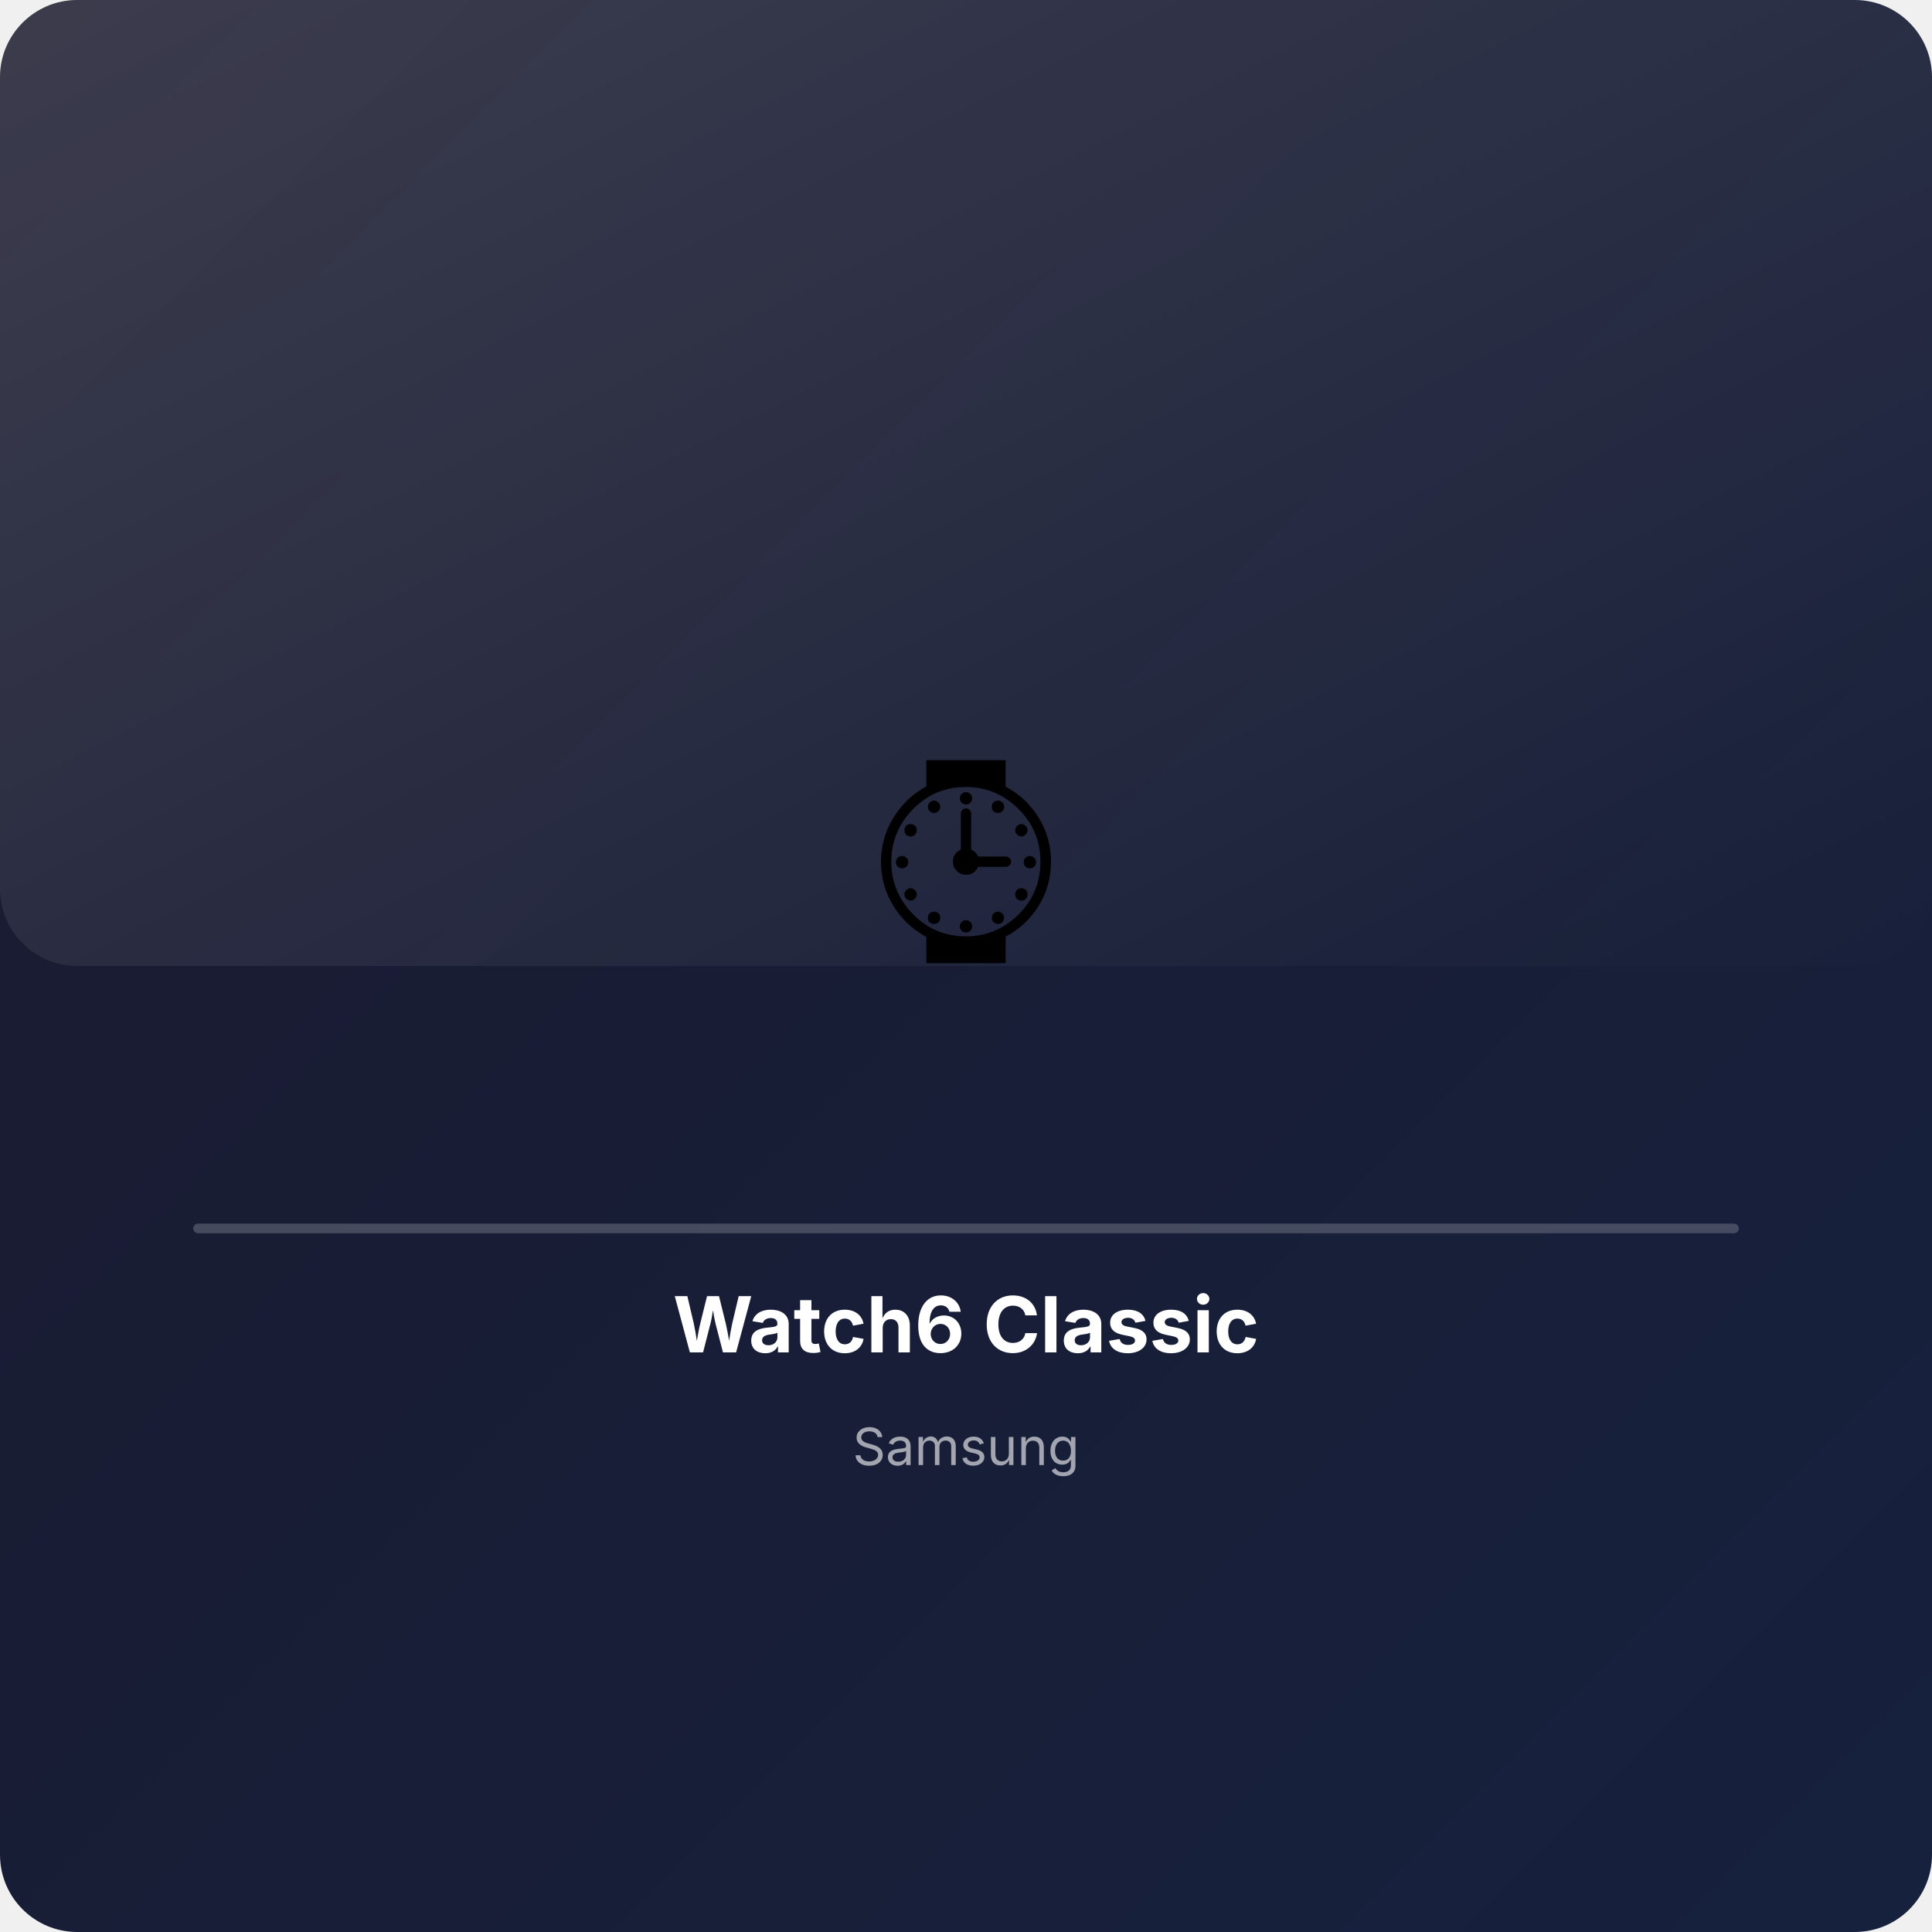
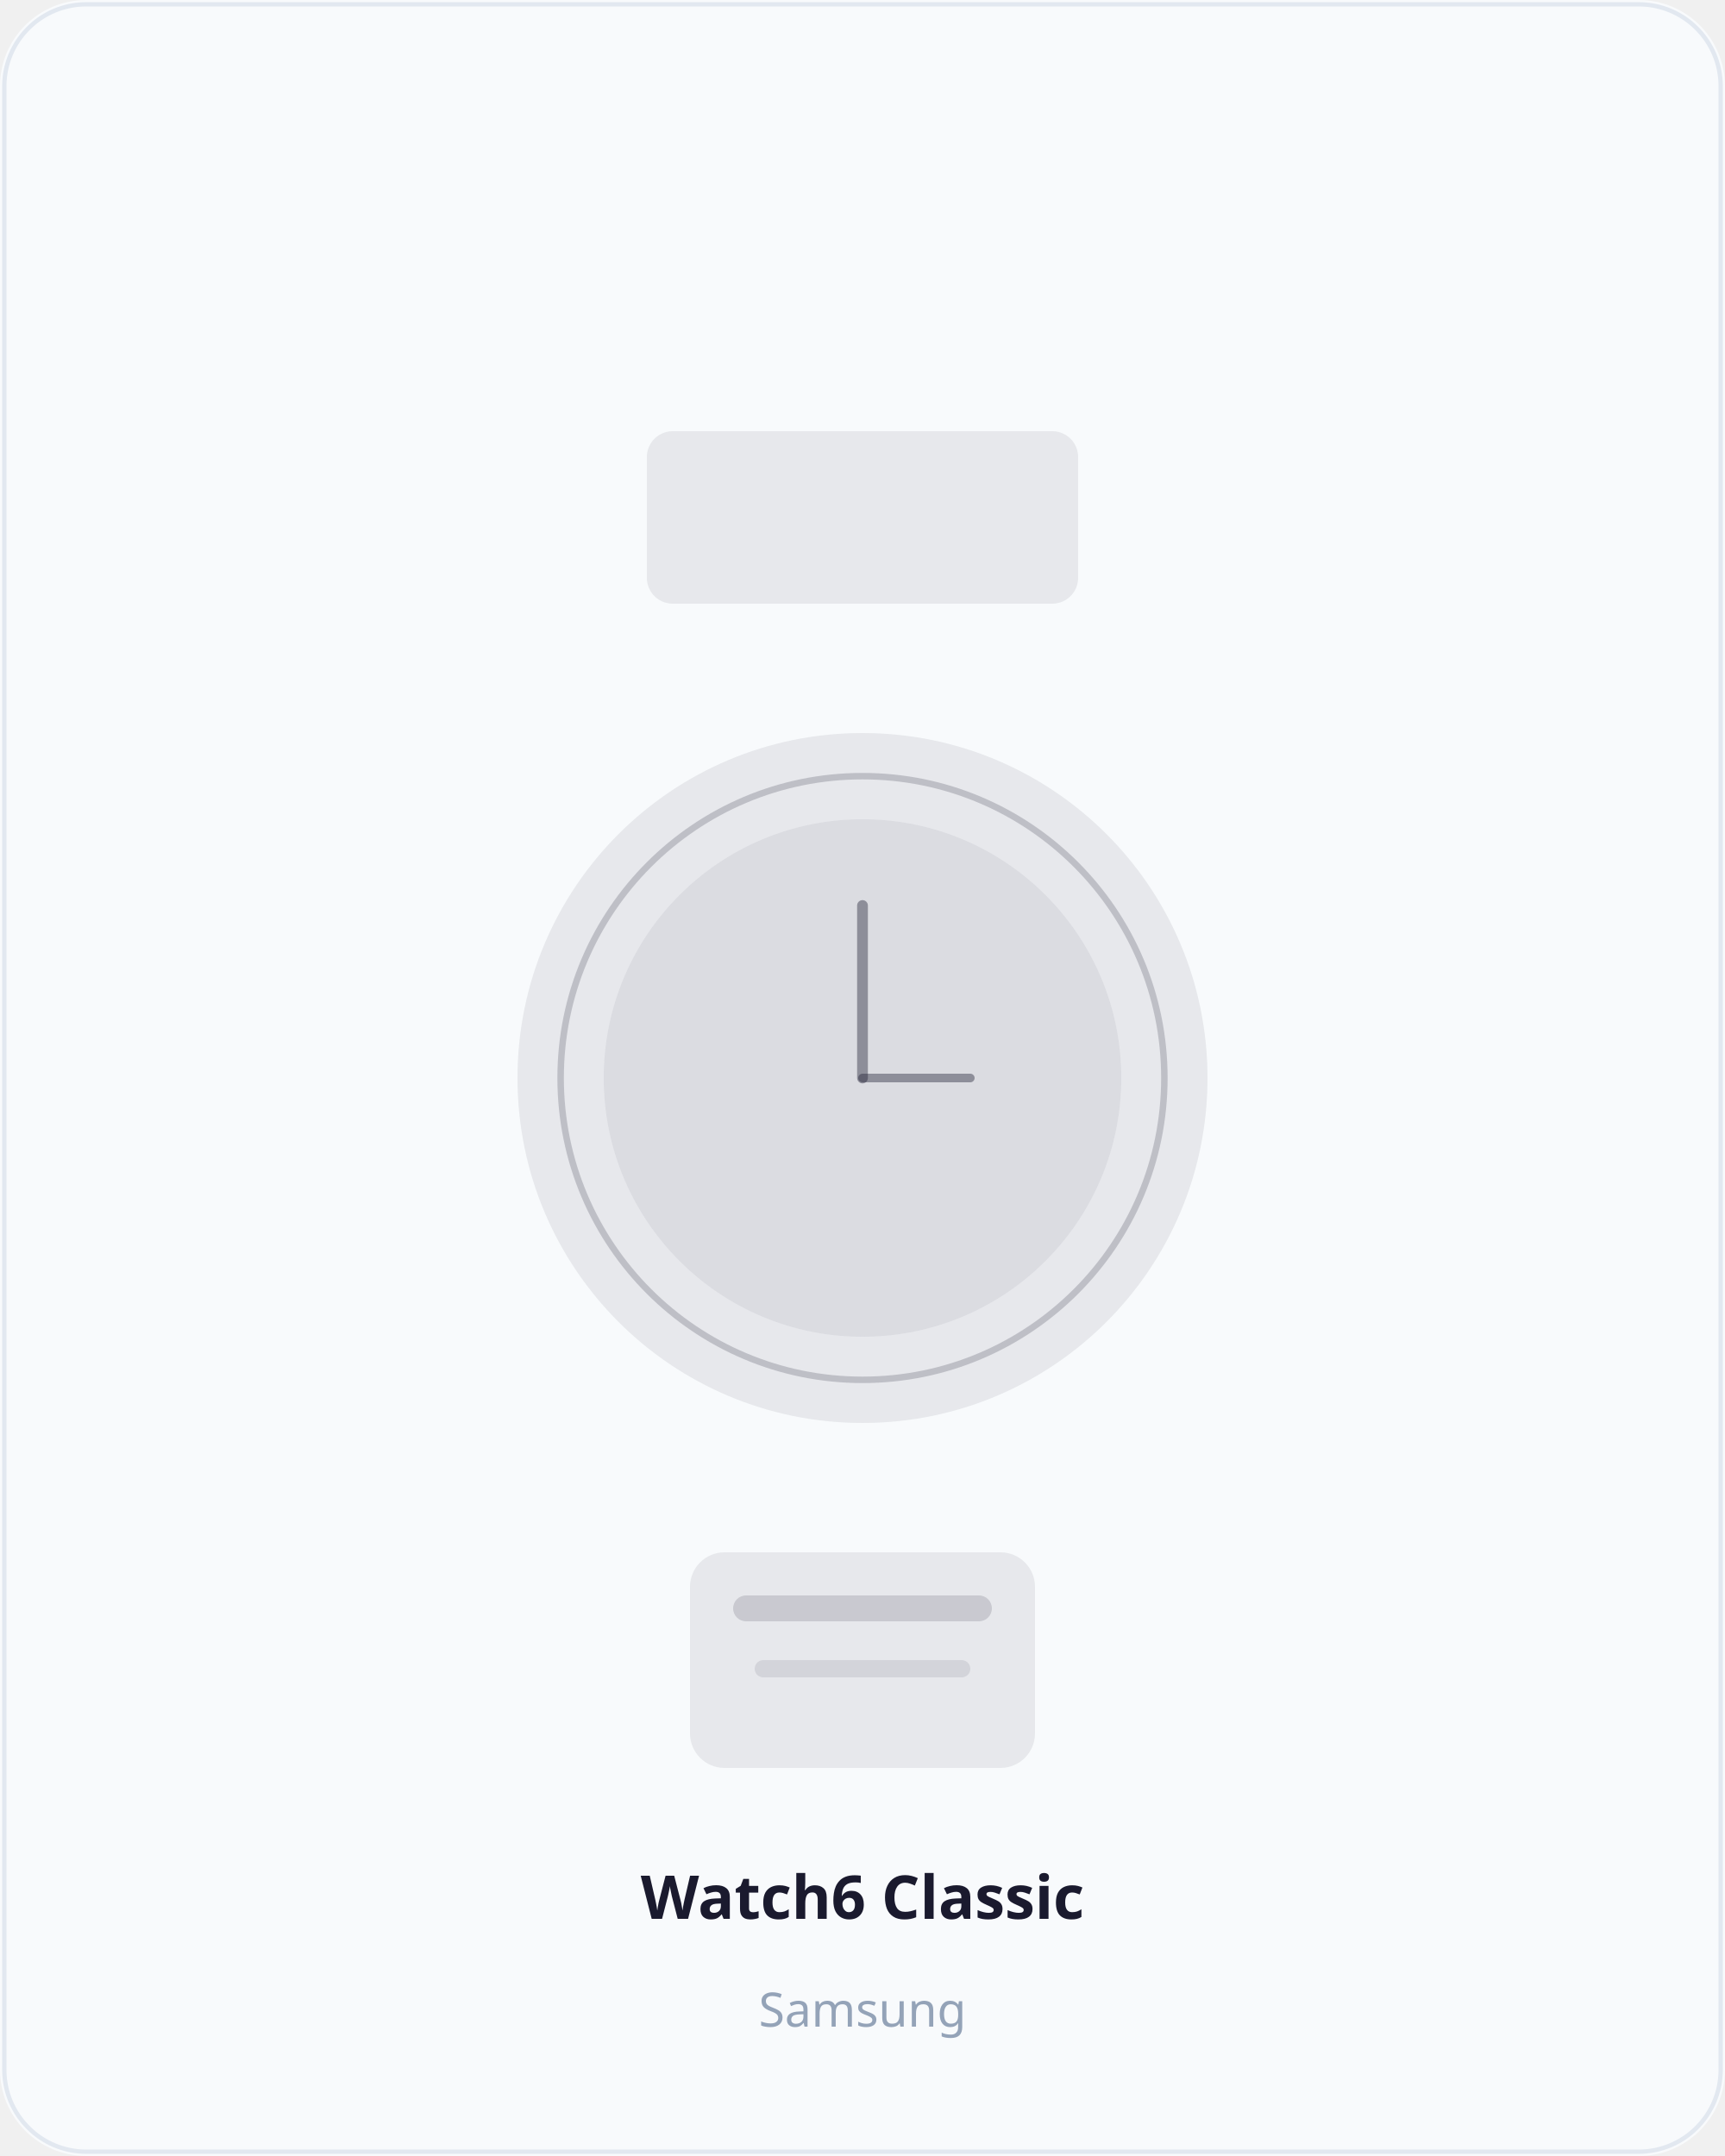
- <svg xmlns="http://www.w3.org/2000/svg" viewBox="0 0 600 600" width="600" height="600">
-   <defs>
-     <linearGradient id="bg" x1="0%" y1="0%" x2="100%" y2="100%">
-       <stop offset="0%" style="stop-color:#1A1A2E" />
-       <stop offset="100%" style="stop-color:#16213E" />
-     </linearGradient>
-     <linearGradient id="shine" x1="0%" y1="0%" x2="100%" y2="100%">
-       <stop offset="0%" style="stop-color:rgba(255,255,255,0.15)" />
-       <stop offset="100%" style="stop-color:rgba(255,255,255,0)" />
-     </linearGradient>
-   </defs>
-   <rect width="600" height="600" fill="url(#bg)" rx="24" />
-   <rect width="600" height="300" fill="url(#shine)" rx="24" />
-   <text x="300" y="270" font-family="system-ui, -apple-system, sans-serif" font-size="80" text-anchor="middle" dominant-baseline="central">⌚</text>
-   <rect x="60" y="380" width="480" height="3" rx="1.5" fill="rgba(255,255,255,0.2)" />
-   <text x="300" y="420" font-family="system-ui, -apple-system, sans-serif" font-size="24" font-weight="700" fill="white" text-anchor="middle">Watch6 Classic</text>
-   <text x="300" y="455" font-family="system-ui, -apple-system, sans-serif" font-size="16" fill="rgba(255,255,255,0.6)" text-anchor="middle">Samsung</text>
+ <svg xmlns="http://www.w3.org/2000/svg" viewBox="0 0 400 500" width="400" height="500">
+   <rect width="400" height="500" fill="#f8fafc" rx="20" />
+   <rect x="1" y="1" width="398" height="498" rx="19" fill="none" stroke="#e2e8f0" stroke-width="1" />
+   <rect x="150" y="100" width="100" height="40" rx="6" fill="#1A1A2E" opacity="0.08" />
+   <circle cx="200" cy="250" r="80" fill="#1A1A2E" opacity="0.08" />
+   <circle cx="200" cy="250" r="60" fill="#1A1A2E" opacity="0.06" />
+   <circle cx="200" cy="250" r="70" fill="none" stroke="#1A1A2E" stroke-width="1.5" opacity="0.2" />
+   <line x1="200" y1="250" x2="200" y2="210" stroke="#1A1A2E" stroke-width="2.5" stroke-linecap="round" opacity="0.4" />
+   <line x1="200" y1="250" x2="225" y2="250" stroke="#1A1A2E" stroke-width="2" stroke-linecap="round" opacity="0.4" />
+   <rect x="160" y="360" width="80" height="50" rx="8" fill="#1A1A2E" opacity="0.08" />
+   <rect x="170" y="370" width="60" height="6" rx="3" fill="#1A1A2E" opacity="0.15" />
+   <rect x="175" y="385" width="50" height="4" rx="2" fill="#1A1A2E" opacity="0.1" />
+   <text x="200" y="445" font-family="system-ui, sans-serif" font-size="14" font-weight="600" fill="#1A1A2E" text-anchor="middle">Watch6 Classic</text>
+   <text x="200" y="470" font-family="system-ui, sans-serif" font-size="11" fill="#94a3b8" text-anchor="middle">Samsung</text>
</svg>
